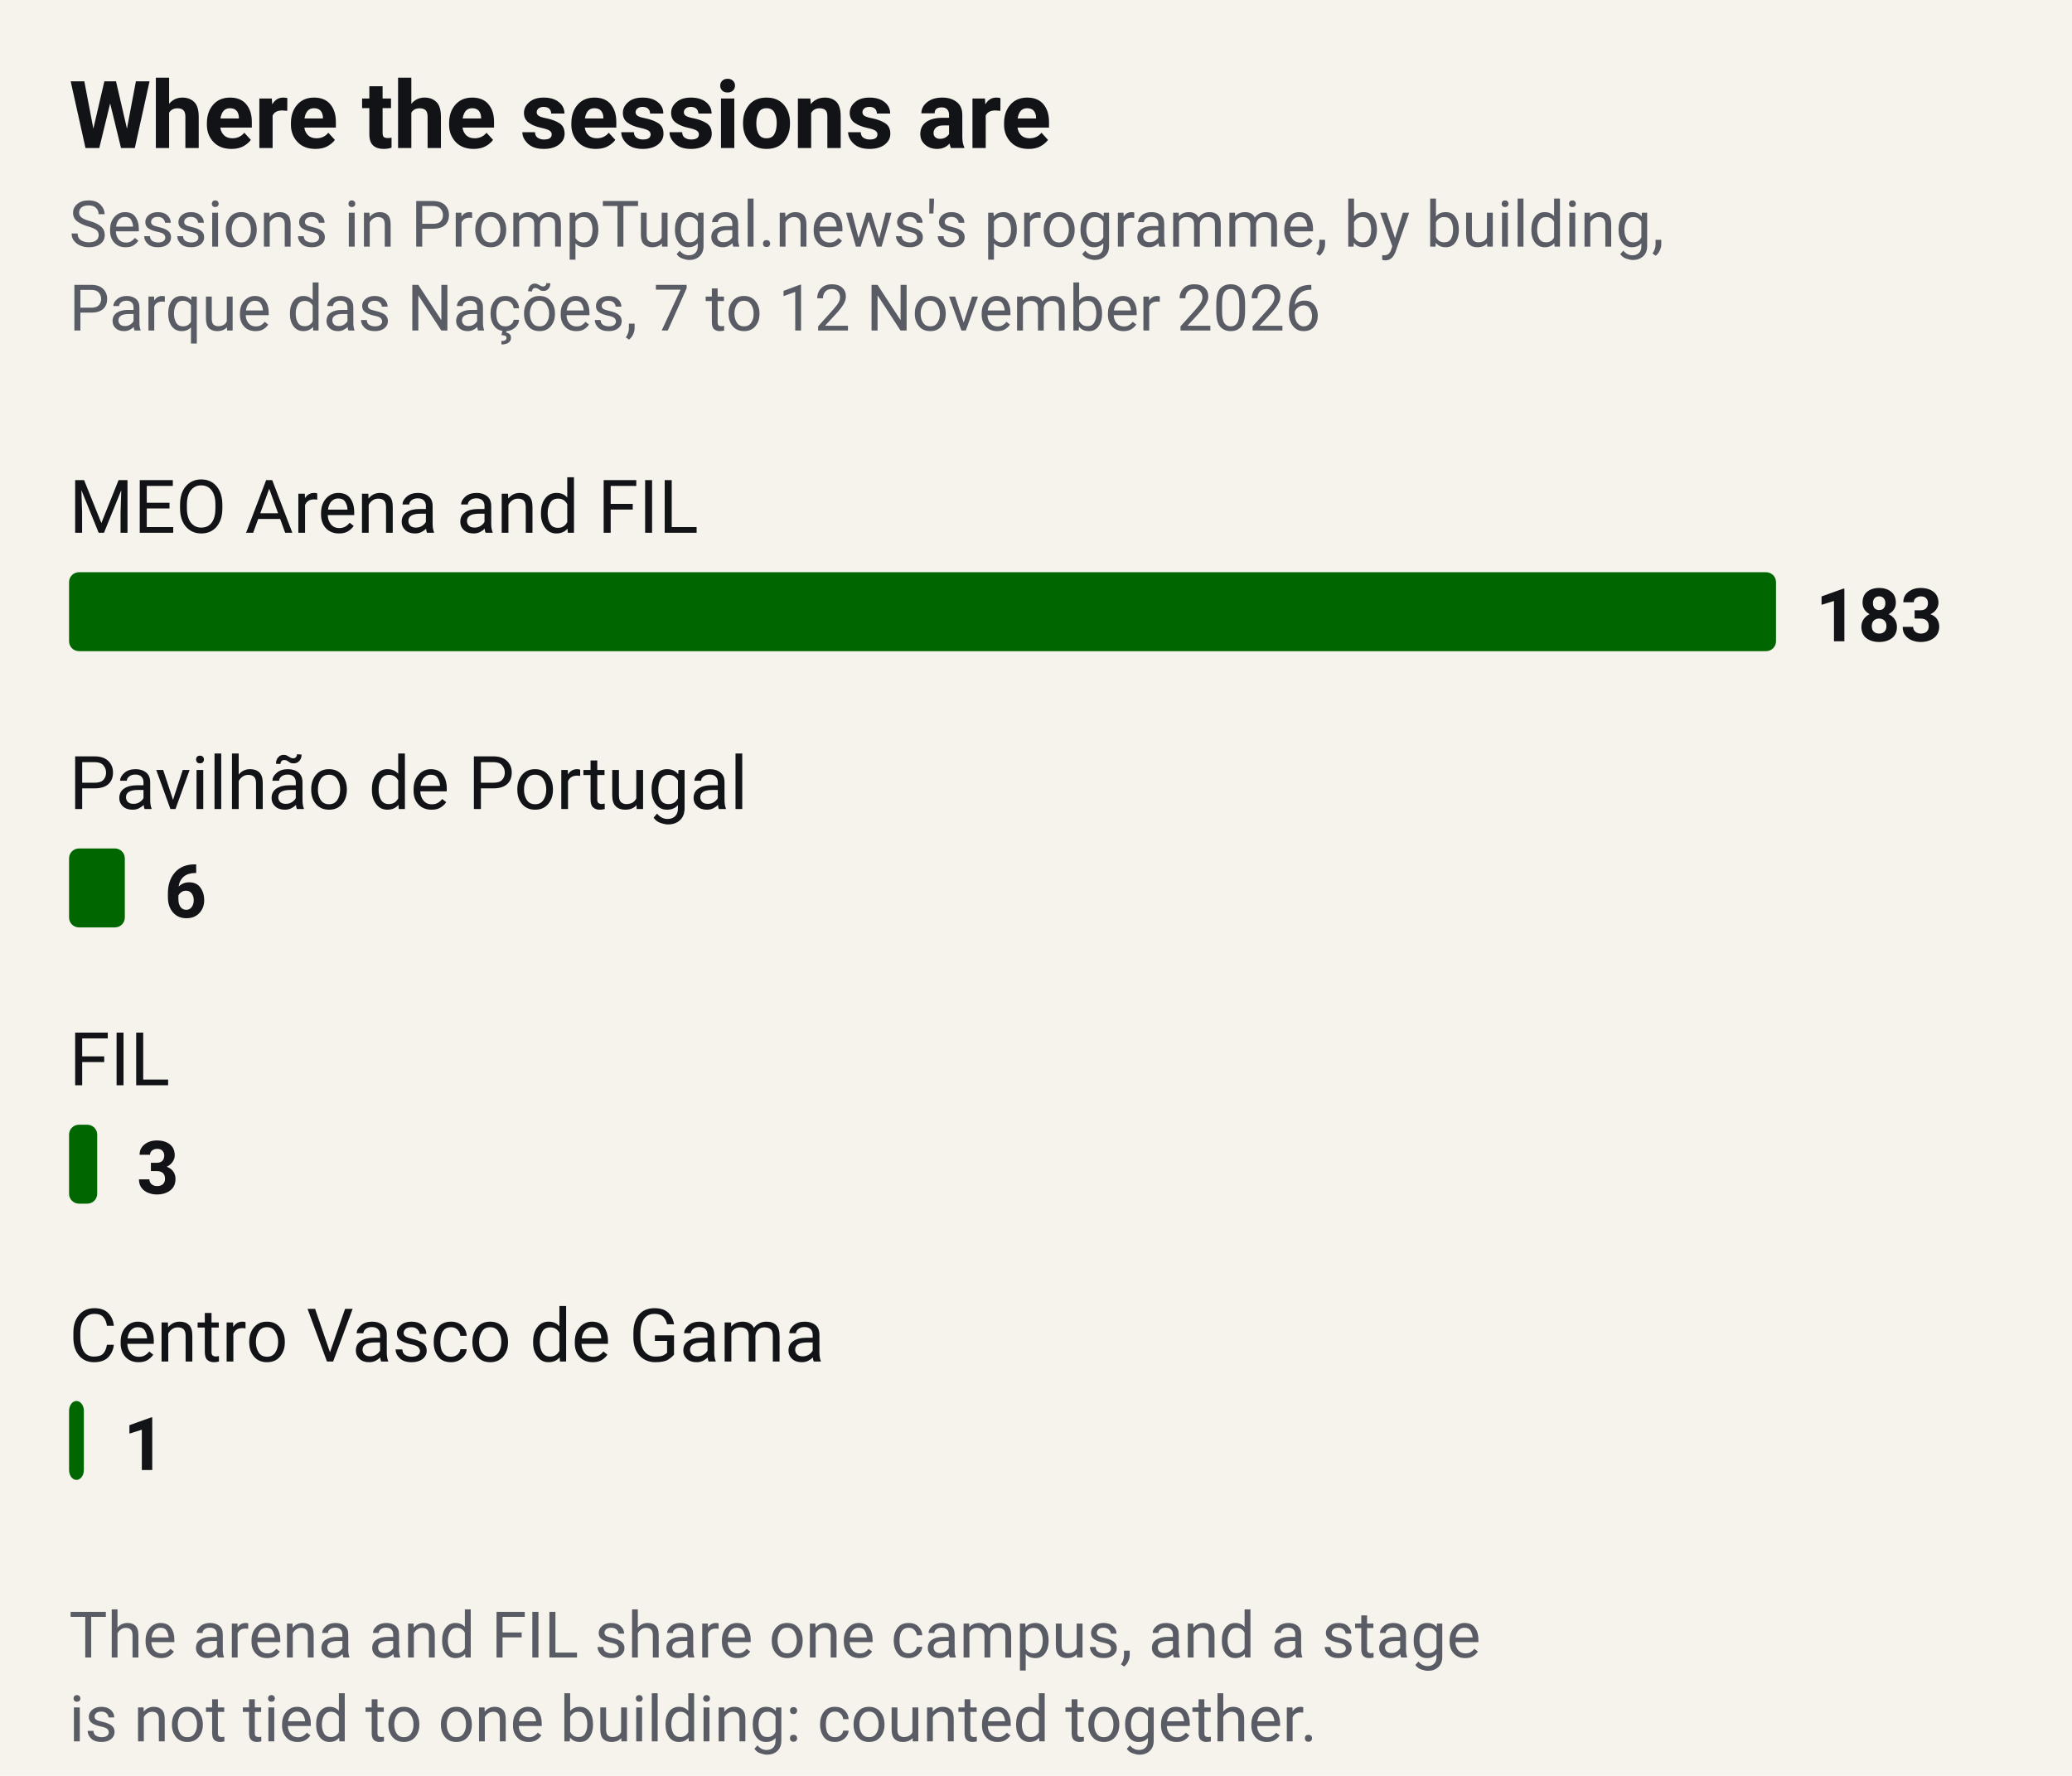
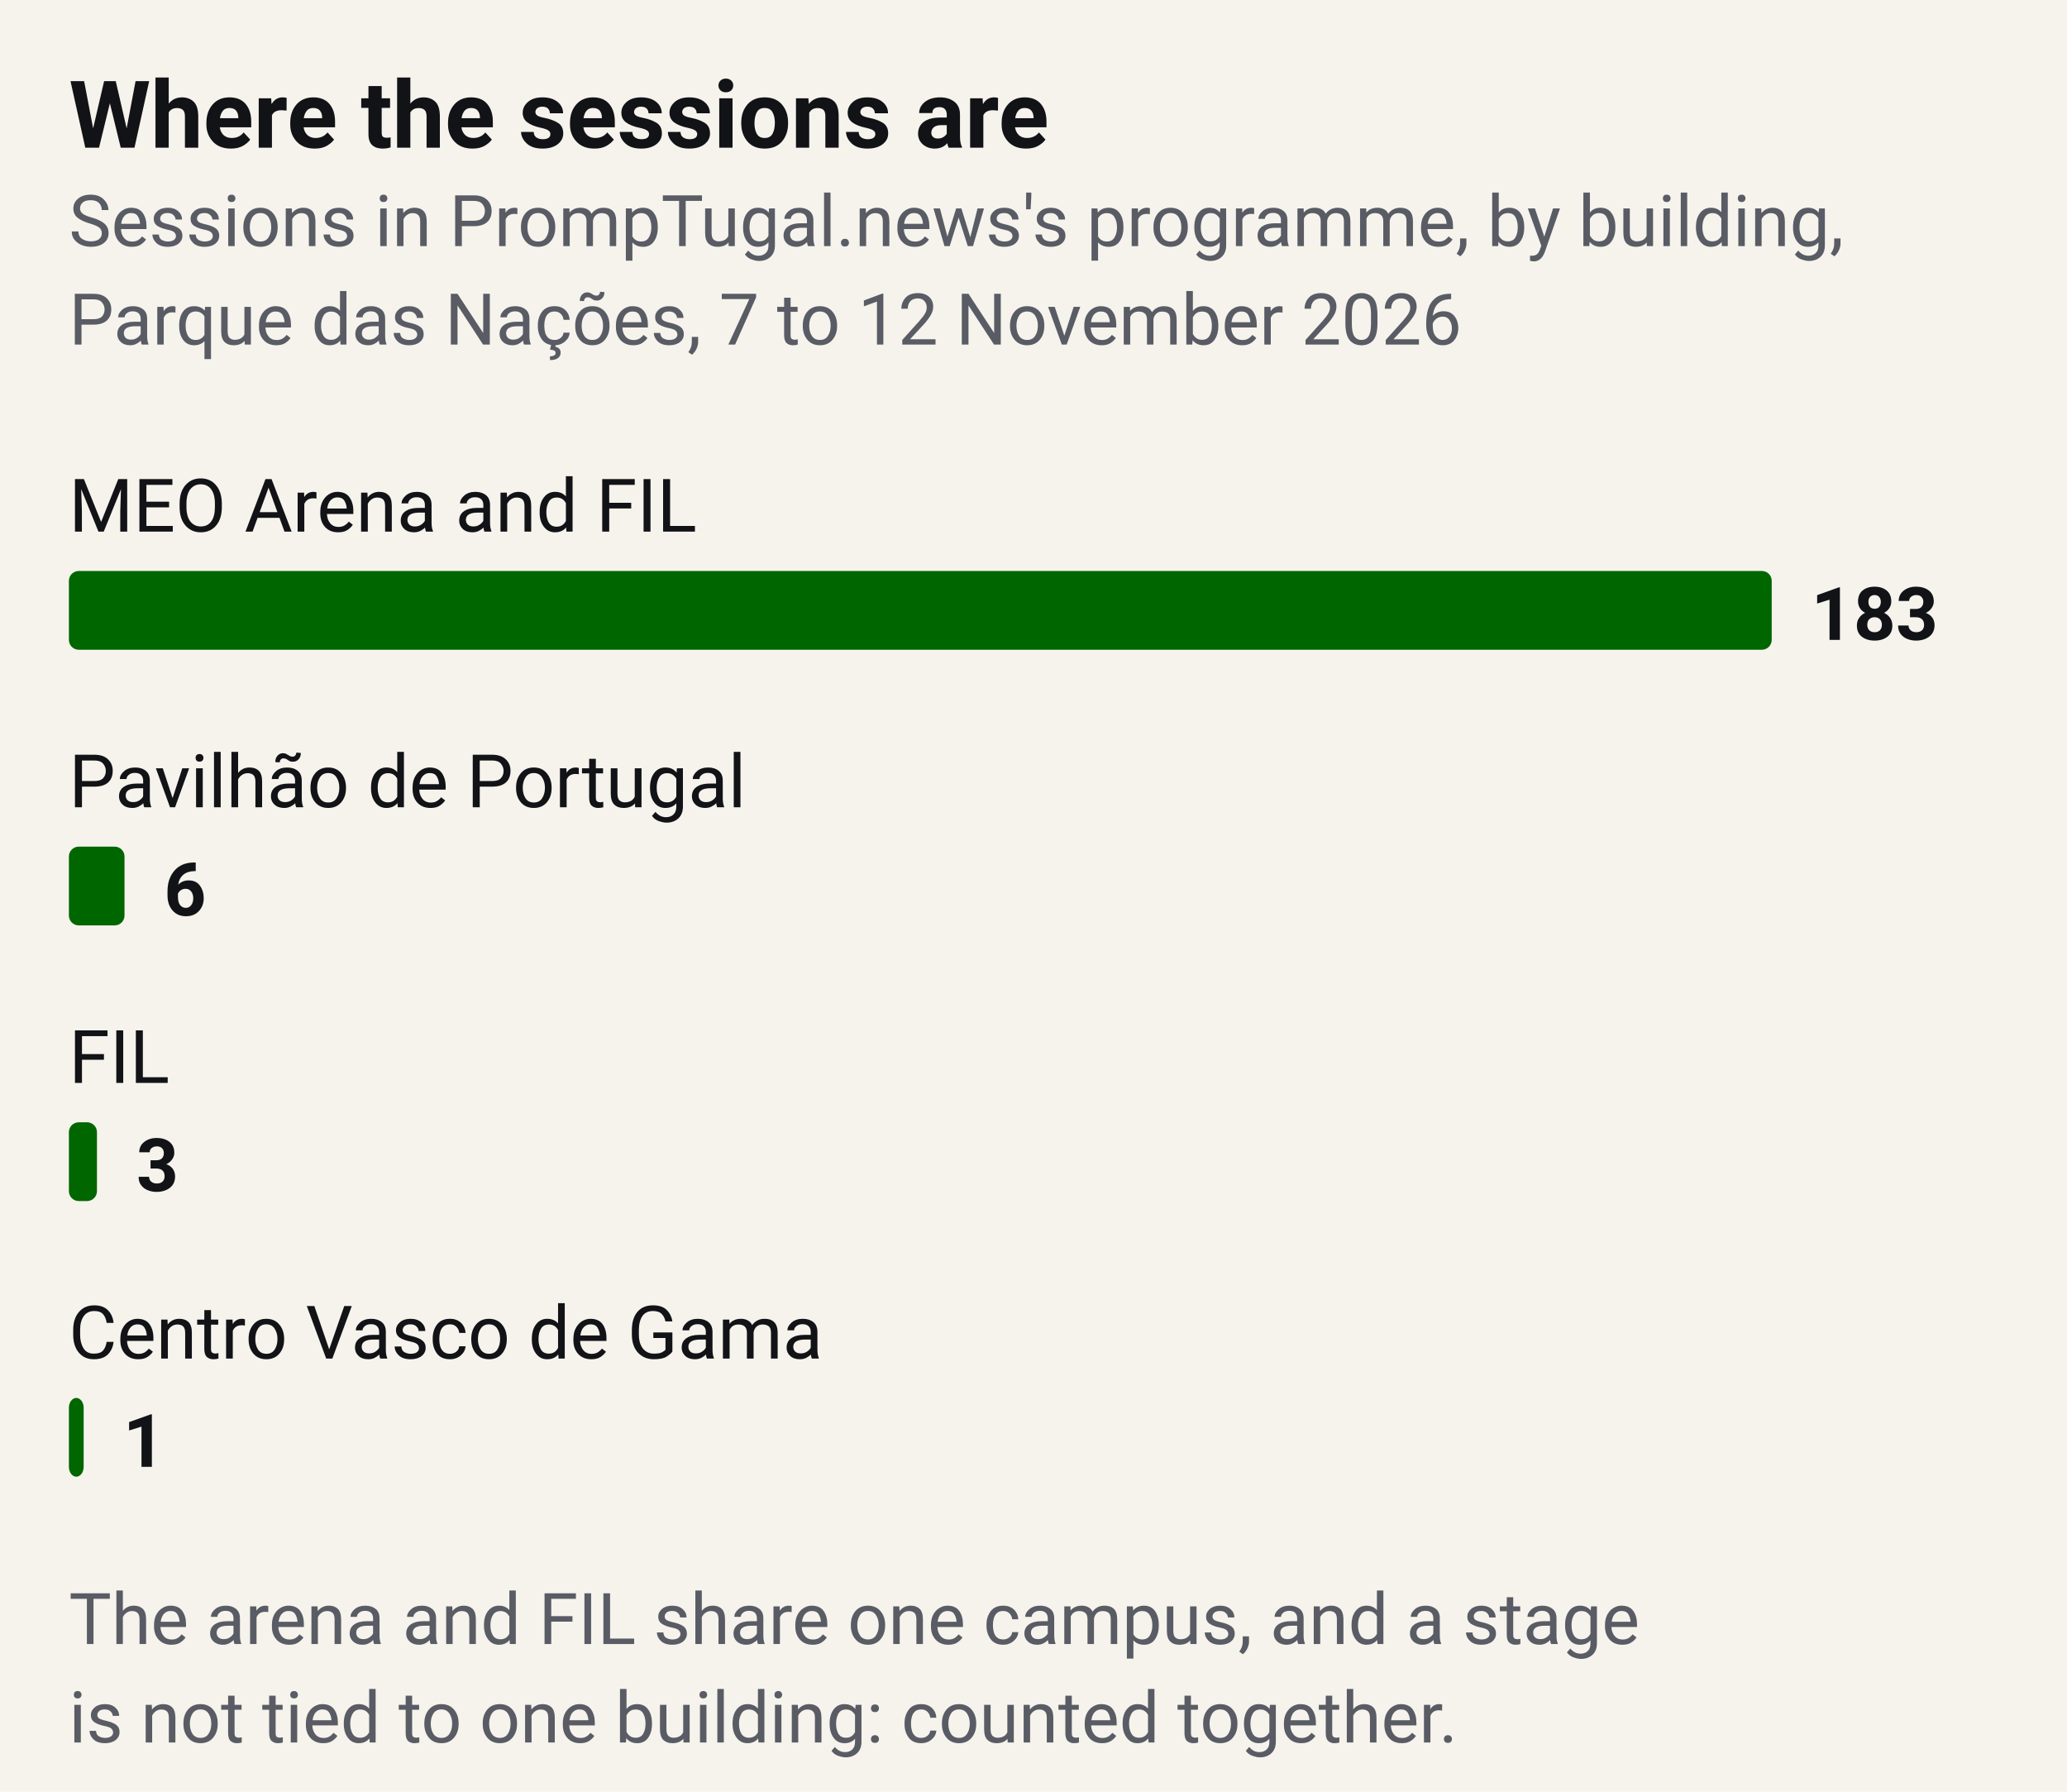
- <svg xmlns="http://www.w3.org/2000/svg" viewBox="0 0 420 360" width="420" height="360" role="img" aria-label="Sessions in the programme by building: MEO Arena and FIL 183, Pavilhão de Portugal 6, FIL 3, Centro Vasco de Gama 1">
+ <svg xmlns="http://www.w3.org/2000/svg" viewBox="0 0 420 364" width="420" height="364" role="img" aria-label="Sessions in the programme by building: MEO Arena and FIL 183, Pavilhão de Portugal 6, FIL 3, Centro Vasco de Gama 1">
  <style>
.bg{fill:#f6f3ec}.ink{fill:#121317}.ink2{fill:#3f424a}.ink3{fill:#595c64}.rule{stroke:#9d9580}.bar{fill:#006600}.off{fill:#9d9580}.red{fill:#c52830}.grid{stroke:#d8d2c3}
text{font-family:system-ui,-apple-system,"Segoe UI",Roboto,Helvetica,Arial,sans-serif}
@media (prefers-color-scheme:dark){.bg{fill:#111214}.ink{fill:#eceae4}.ink2{fill:#c3c0b7}.ink3{fill:#a6a39a}.rule{stroke:#5f5b51}.bar{fill:#6dbb7e}.off{fill:#5f5b51}.red{fill:#f07278}.grid{stroke:#2e2f34}}
</style>
-   <rect class="bg" width="420" height="360" />
+   <rect class="bg" width="420" height="364" />
  <text class="ink" x="14" y="30" font-size="19" font-weight="700">Where the sessions are</text>
-   <text class="ink3" x="14" y="50" font-size="13">Sessions in PrompTugal.news's programme, by building,</text>
-   <text class="ink3" x="14" y="67" font-size="13">Parque das Nações, 7 to 12 November 2026</text>
+   <text class="ink3" x="14" y="50" font-size="14.5">Sessions in PrompTugal.news's programme, by building,</text>
+   <text class="ink3" x="14" y="70" font-size="14.5">Parque das Nações, 7 to 12 November 2026</text>
  <text class="ink" x="14" y="108" font-size="15">MEO Arena and FIL</text>
  <rect class="bar" x="14" y="116" width="346.0" height="16" rx="2" />
  <text class="ink" x="368.0" y="130" font-size="15" font-weight="700">183</text>
  <text class="ink" x="14" y="164" font-size="15">Pavilhão de Portugal</text>
  <rect class="bar" x="14" y="172" width="11.3" height="16" rx="2" />
  <text class="ink" x="33.3" y="186" font-size="15" font-weight="700">6</text>
  <text class="ink" x="14" y="220" font-size="15">FIL</text>
  <rect class="bar" x="14" y="228" width="5.7" height="16" rx="2" />
  <text class="ink" x="27.7" y="242" font-size="15" font-weight="700">3</text>
  <text class="ink" x="14" y="276" font-size="15">Centro Vasco de Gama</text>
  <rect class="bar" x="14" y="284" width="3.0" height="16" rx="2" />
  <text class="ink" x="25.0" y="298" font-size="15" font-weight="700">1</text>
-   <text class="ink3" x="14" y="336" font-size="13">The arena and FIL share one campus, and a stage</text>
-   <text class="ink3" x="14" y="353" font-size="13">is not tied to one building: counted together.</text>
+   <text class="ink3" x="14" y="334" font-size="14.5">The arena and FIL share one campus, and a stage</text>
+   <text class="ink3" x="14" y="354" font-size="14.5">is not tied to one building: counted together.</text>
</svg>
